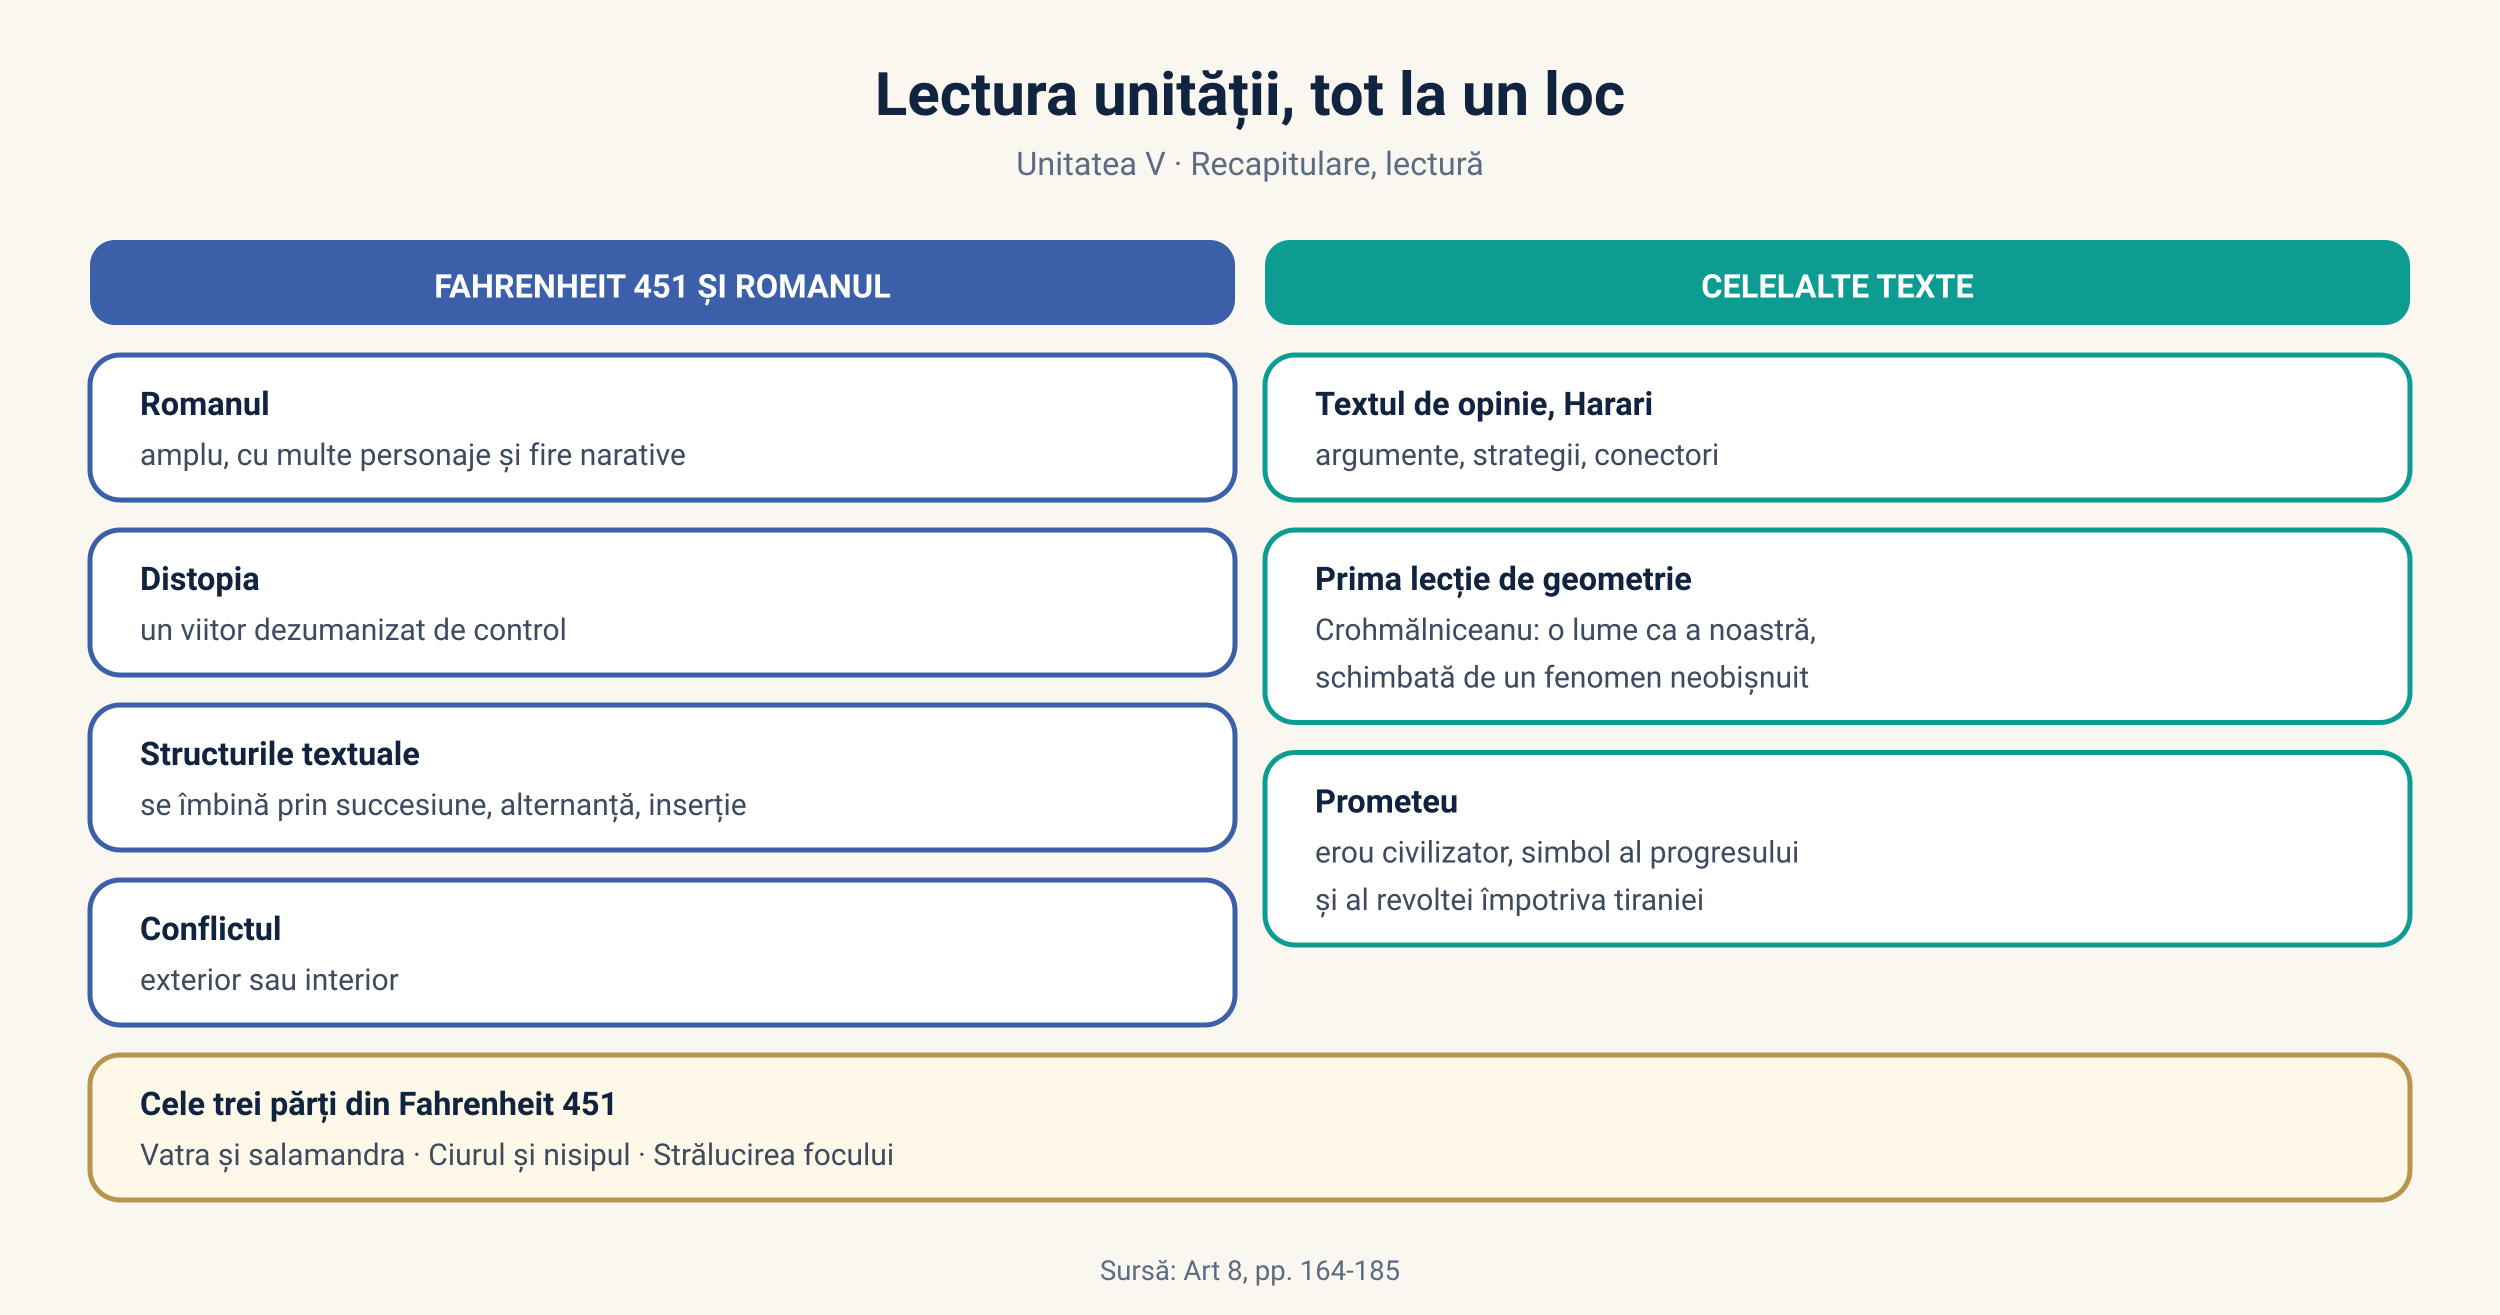
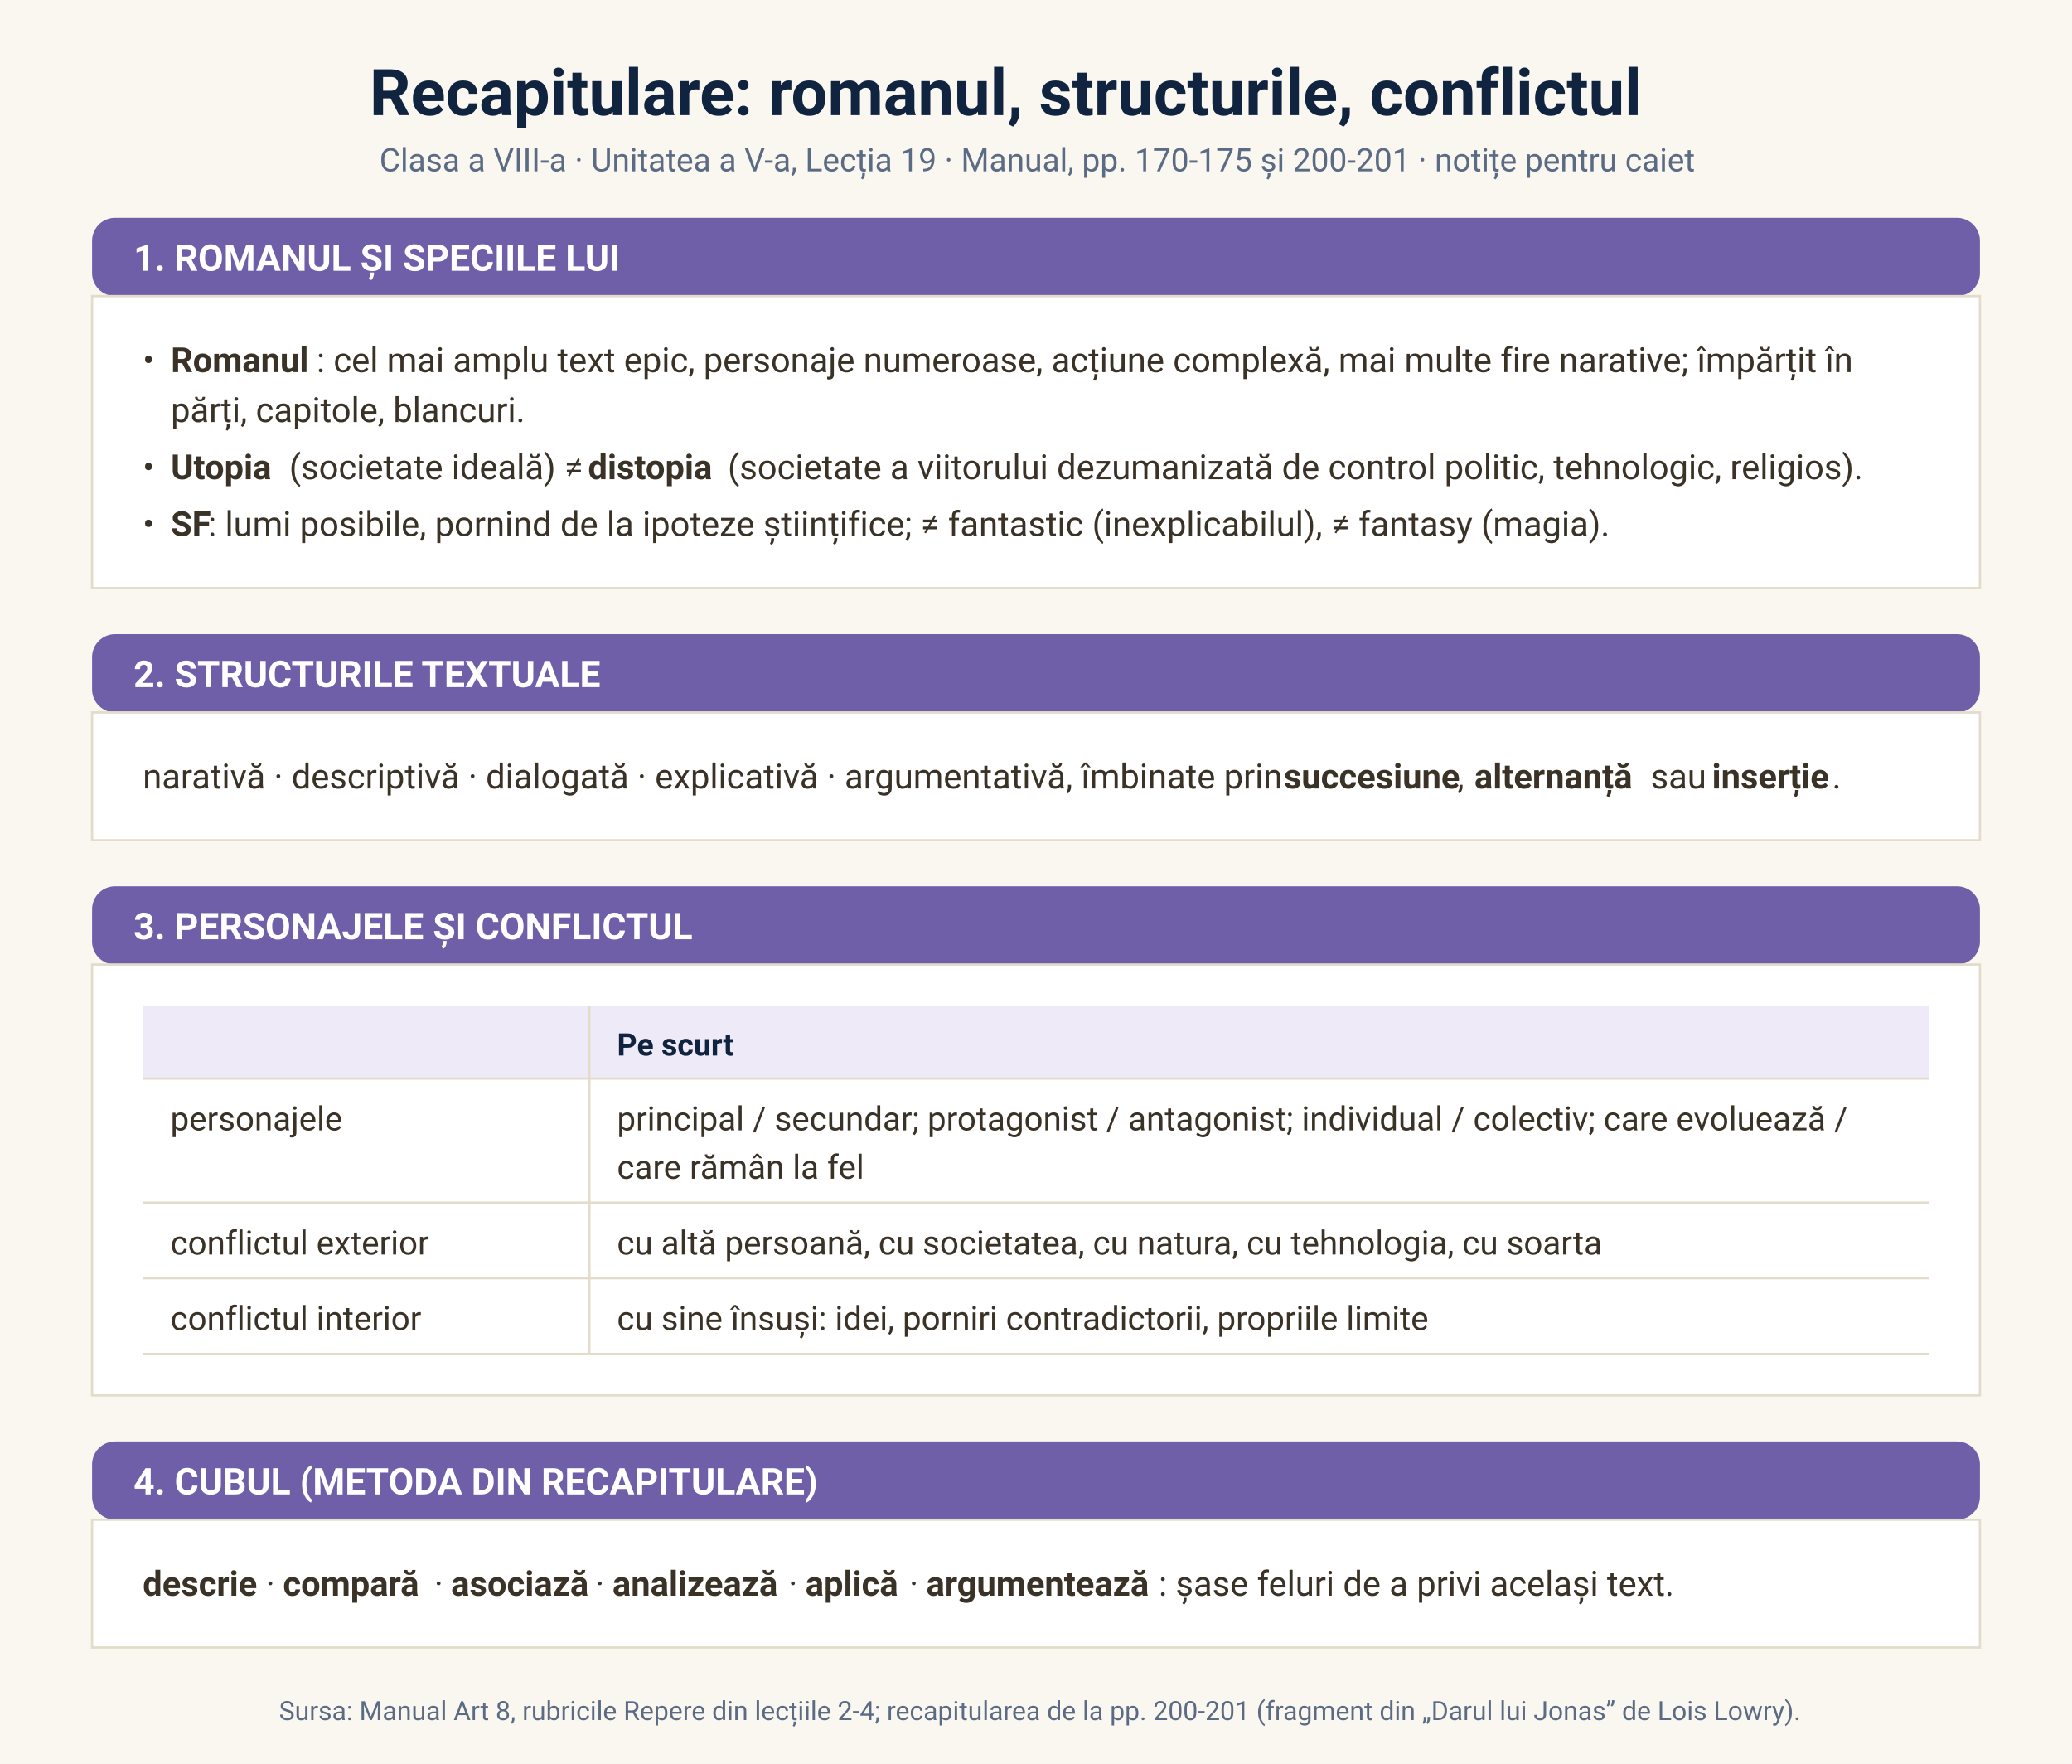
- <svg xmlns="http://www.w3.org/2000/svg" viewBox="0 0 1000 526" font-family="'Segoe UI', 'Plus Jakarta Sans', -apple-system, Roboto, sans-serif">
-   <rect width="1000" height="526" fill="#faf7f0" />
-   <text x="500" y="46" text-anchor="middle" font-size="24" font-weight="700" fill="#10233f">Lectura unității, tot la un loc</text>
-   <text x="500" y="70" text-anchor="middle" font-size="13" fill="#5b6b83">Unitatea V · Recapitulare, lectură</text>
-   <rect x="36" y="96" width="458" height="34" rx="10" fill="#3b5fa8" />
-   <text x="265" y="119" text-anchor="middle" font-size="13" font-weight="700" fill="#ffffff">FAHRENHEIT 451 ȘI ROMANUL</text>
-   <rect x="36" y="142" width="458" height="58" rx="12" fill="#ffffff" stroke="#3b5fa8" stroke-width="2" />
-   <text x="56" y="166" font-size="13" font-weight="700" fill="#10233f">Romanul</text>
-   <text x="56" y="186" font-size="12" fill="#3d4a5f">amplu, cu multe personaje și fire narative</text>
-   <rect x="36" y="212" width="458" height="58" rx="12" fill="#ffffff" stroke="#3b5fa8" stroke-width="2" />
-   <text x="56" y="236" font-size="13" font-weight="700" fill="#10233f">Distopia</text>
-   <text x="56" y="256" font-size="12" fill="#3d4a5f">un viitor dezumanizat de control</text>
-   <rect x="36" y="282" width="458" height="58" rx="12" fill="#ffffff" stroke="#3b5fa8" stroke-width="2" />
-   <text x="56" y="306" font-size="13" font-weight="700" fill="#10233f">Structurile textuale</text>
-   <text x="56" y="326" font-size="12" fill="#3d4a5f">se îmbină prin succesiune, alternanță, inserție</text>
-   <rect x="36" y="352" width="458" height="58" rx="12" fill="#ffffff" stroke="#3b5fa8" stroke-width="2" />
-   <text x="56" y="376" font-size="13" font-weight="700" fill="#10233f">Conflictul</text>
-   <text x="56" y="396" font-size="12" fill="#3d4a5f">exterior sau interior</text>
-   <rect x="506" y="96" width="458" height="34" rx="10" fill="#0d9c92" />
-   <text x="735" y="119" text-anchor="middle" font-size="13" font-weight="700" fill="#ffffff">CELELALTE TEXTE</text>
-   <rect x="506" y="142" width="458" height="58" rx="12" fill="#ffffff" stroke="#0d9c92" stroke-width="2" />
-   <text x="526" y="166" font-size="13" font-weight="700" fill="#10233f">Textul de opinie, Harari</text>
-   <text x="526" y="186" font-size="12" fill="#3d4a5f">argumente, strategii, conectori</text>
-   <rect x="506" y="212" width="458" height="77" rx="12" fill="#ffffff" stroke="#0d9c92" stroke-width="2" />
-   <text x="526" y="236" font-size="13" font-weight="700" fill="#10233f">Prima lecție de geometrie</text>
-   <text x="526" y="256" font-size="12" fill="#3d4a5f">Crohmălniceanu: o lume ca a noastră,</text>
-   <text x="526" y="275" font-size="12" fill="#3d4a5f">schimbată de un fenomen neobișnuit</text>
-   <rect x="506" y="301" width="458" height="77" rx="12" fill="#ffffff" stroke="#0d9c92" stroke-width="2" />
-   <text x="526" y="325" font-size="13" font-weight="700" fill="#10233f">Prometeu</text>
-   <text x="526" y="345" font-size="12" fill="#3d4a5f">erou civilizator, simbol al progresului</text>
-   <text x="526" y="364" font-size="12" fill="#3d4a5f">și al revoltei împotriva tiraniei</text>
-   <rect x="36" y="422" width="928" height="58" rx="12" fill="#fef8e9" stroke="#b8944f" stroke-width="2" />
-   <text x="56" y="446" font-size="13" font-weight="700" fill="#10233f">Cele trei părți din Fahrenheit 451</text>
-   <text x="56" y="466" font-size="12" fill="#3d4a5f">Vatra și salamandra · Ciurul și nisipul · Strălucirea focului</text>
-   <text x="500" y="512" text-anchor="middle" font-size="11" fill="#5b6b83">Sursă: Art 8, pp. 164-185</text>
+ <svg xmlns="http://www.w3.org/2000/svg" viewBox="0 0 900 766" font-family="'Segoe UI', 'Plus Jakarta Sans', -apple-system, Roboto, sans-serif">
+   <rect width="900" height="766" fill="#faf7f0" />
+   <text x="160.5" y="50.0" font-size="28" fill="#10233f" font-weight="700" textLength="579.9" lengthAdjust="spacing">Recapitulare: romanul, structurile, conflictul</text>
+   <text x="164.8" y="74.4" font-size="14" fill="#5b6b83" textLength="570.4" lengthAdjust="spacing">Clasa a VIII-a · Unitatea a V-a, Lecția 19 · Manual, pp. 170-175 și 200-201 · notițe pentru caiet</text>
+   <rect x="40" y="94.6" width="820" height="34" rx="10" fill="#6f5ea8" />
+   <text x="58" y="117.6" font-size="16" font-weight="700" fill="#ffffff">1. ROMANUL ȘI SPECIILE LUI</text>
+   <rect x="40" y="128.6" width="820" height="126.8" fill="#ffffff" stroke="#e3dccb" />
+   <text x="62.0" y="161.6" font-size="15" fill="#3a3226">•</text>
+   <text x="74.2" y="161.6" font-size="15" fill="#3a3226" font-weight="700" textLength="63.3" lengthAdjust="spacing">Romanul</text>
+   <text x="137.5" y="161.6" font-size="15" fill="#3a3226" textLength="663.6" lengthAdjust="spacing">: cel mai amplu text epic, personaje numeroase, acțiune complexă, mai multe fire narative; împărțit în</text>
+   <text x="74.2" y="183.3" font-size="15" fill="#3a3226" textLength="153.7" lengthAdjust="spacing">părți, capitole, blancuri.</text>
+   <text x="62.0" y="208.1" font-size="15" fill="#3a3226">•</text>
+   <text x="74.2" y="208.1" font-size="15" fill="#3a3226" font-weight="700" textLength="47.4" lengthAdjust="spacing">Utopia</text>
+   <text x="125.6" y="208.1" font-size="15" fill="#3a3226" textLength="125.7" lengthAdjust="spacing">(societate ideală) ≠</text>
+   <text x="255.4" y="208.1" font-size="15" fill="#3a3226" font-weight="700" textLength="56.7" lengthAdjust="spacing">distopia</text>
+   <text x="316.1" y="208.1" font-size="15" fill="#3a3226" textLength="490.5" lengthAdjust="spacing">(societate a viitorului dezumanizată de control politic, tehnologic, religios).</text>
+   <text x="62.0" y="232.8" font-size="15" fill="#3a3226">•</text>
+   <text x="74.2" y="232.8" font-size="15" fill="#3a3226" font-weight="700" textLength="16.2" lengthAdjust="spacing">SF</text>
+   <text x="90.4" y="232.8" font-size="15" fill="#3a3226" textLength="604.8" lengthAdjust="spacing">: lumi posibile, pornind de la ipoteze științifice; ≠ fantastic (inexplicabilul), ≠ fantasy (magia).</text>
+   <rect x="40" y="275.4" width="820" height="34" rx="10" fill="#6f5ea8" />
+   <text x="58" y="298.4" font-size="16" font-weight="700" fill="#ffffff">2. STRUCTURILE TEXTUALE</text>
+   <rect x="40" y="309.4" width="820" height="55.5" fill="#ffffff" stroke="#e3dccb" />
+   <text x="62.0" y="342.4" font-size="15" fill="#3a3226" textLength="491.5" lengthAdjust="spacing">narativă · descriptivă · dialogată · explicativă · argumentativă, îmbinate prin</text>
+   <text x="557.6" y="342.4" font-size="15" fill="#3a3226" font-weight="700" textLength="75.5" lengthAdjust="spacing">succesiune</text>
+   <text x="633.0" y="342.4" font-size="15" fill="#3a3226" textLength="3.3" lengthAdjust="spacing">,</text>
+   <text x="640.4" y="342.4" font-size="15" fill="#3a3226" font-weight="700" textLength="72.6" lengthAdjust="spacing">alternanță</text>
+   <text x="717.0" y="342.4" font-size="15" fill="#3a3226" textLength="22.5" lengthAdjust="spacing">sau</text>
+   <text x="743.6" y="342.4" font-size="15" fill="#3a3226" font-weight="700" textLength="52.2" lengthAdjust="spacing">inserție</text>
+   <text x="795.8" y="342.4" font-size="15" fill="#3a3226" textLength="3.3" lengthAdjust="spacing">.</text>
+   <rect x="40" y="384.9" width="820" height="34" rx="10" fill="#6f5ea8" />
+   <text x="58" y="407.9" font-size="16" font-weight="700" fill="#ffffff">3. PERSONAJELE ȘI CONFLICTUL</text>
+   <rect x="40" y="418.9" width="820" height="187.1" fill="#ffffff" stroke="#e3dccb" />
+   <rect x="62.0" y="436.9" width="776.0" height="31.6" fill="#efeaf8" />
+   <text x="268.0" y="458.4" font-size="13.5" fill="#10233f" font-weight="700" textLength="50.6" lengthAdjust="spacing">Pe scurt</text>
+   <line x1="62.0" y1="468.4" x2="838.0" y2="468.4" stroke="#e3dccb" />
+   <text x="74.0" y="490.9" font-size="14.5" fill="#3a3226" textLength="73.5" lengthAdjust="spacing">personajele</text>
+   <text x="268.0" y="490.9" font-size="14.5" fill="#3a3226" textLength="530.8" lengthAdjust="spacing">principal / secundar; protagonist / antagonist; individual / colectiv; care evoluează /</text>
+   <text x="268.0" y="511.9" font-size="14.5" fill="#3a3226" textLength="105.4" lengthAdjust="spacing">care rămân la fel</text>
+   <line x1="62.0" y1="522.3" x2="838.0" y2="522.3" stroke="#e3dccb" />
+   <text x="74.0" y="544.8" font-size="14.5" fill="#3a3226" textLength="111.1" lengthAdjust="spacing">conflictul exterior</text>
+   <text x="268.0" y="544.8" font-size="14.5" fill="#3a3226" textLength="423.0" lengthAdjust="spacing">cu altă persoană, cu societatea, cu natura, cu tehnologia, cu soarta</text>
+   <line x1="62.0" y1="555.1" x2="838.0" y2="555.1" stroke="#e3dccb" />
+   <text x="74.0" y="577.6" font-size="14.5" fill="#3a3226" textLength="108.6" lengthAdjust="spacing">conflictul interior</text>
+   <text x="268.0" y="577.6" font-size="14.5" fill="#3a3226" textLength="352.8" lengthAdjust="spacing">cu sine însuși: idei, porniri contradictorii, propriile limite</text>
+   <line x1="62.0" y1="588.0" x2="838.0" y2="588.0" stroke="#e3dccb" />
+   <line x1="256.0" y1="436.9" x2="256.0" y2="588.0" stroke="#e3dccb" />
+   <rect x="40" y="626.0" width="820" height="34" rx="10" fill="#6f5ea8" />
+   <text x="58" y="649.0" font-size="16" font-weight="700" fill="#ffffff">4. CUBUL (METODA DIN RECAPITULARE)</text>
+   <rect x="40" y="660.0" width="820" height="55.5" fill="#ffffff" stroke="#e3dccb" />
+   <text x="62.0" y="693.0" font-size="15" fill="#3a3226" font-weight="700" textLength="49.5" lengthAdjust="spacing">descrie</text>
+   <text x="115.5" y="693.0" font-size="15" fill="#3a3226" textLength="3.3" lengthAdjust="spacing">·</text>
+   <text x="122.9" y="693.0" font-size="15" fill="#3a3226" font-weight="700" textLength="61.6" lengthAdjust="spacing">compară</text>
+   <text x="188.6" y="693.0" font-size="15" fill="#3a3226" textLength="3.3" lengthAdjust="spacing">·</text>
+   <text x="195.9" y="693.0" font-size="15" fill="#3a3226" font-weight="700" textLength="58.6" lengthAdjust="spacing">asociază</text>
+   <text x="258.6" y="693.0" font-size="15" fill="#3a3226" textLength="3.3" lengthAdjust="spacing">·</text>
+   <text x="266.0" y="693.0" font-size="15" fill="#3a3226" font-weight="700" textLength="72.5" lengthAdjust="spacing">analizează</text>
+   <text x="342.5" y="693.0" font-size="15" fill="#3a3226" textLength="3.3" lengthAdjust="spacing">·</text>
+   <text x="349.8" y="693.0" font-size="15" fill="#3a3226" font-weight="700" textLength="41.1" lengthAdjust="spacing">aplică</text>
+   <text x="395.0" y="693.0" font-size="15" fill="#3a3226" textLength="3.3" lengthAdjust="spacing">·</text>
+   <text x="402.3" y="693.0" font-size="15" fill="#3a3226" font-weight="700" textLength="101.0" lengthAdjust="spacing">argumentează</text>
+   <text x="503.3" y="693.0" font-size="15" fill="#3a3226" textLength="217.6" lengthAdjust="spacing">: șase feluri de a privi același text.</text>
+   <text x="121.2" y="747.0" font-size="11.5" fill="#5b6b83" textLength="657.6" lengthAdjust="spacing">Sursa: Manual Art 8, rubricile Repere din lecțiile 2-4; recapitularea de la pp. 200-201 (fragment din „Darul lui Jonas” de Lois Lowry).</text>
</svg>
